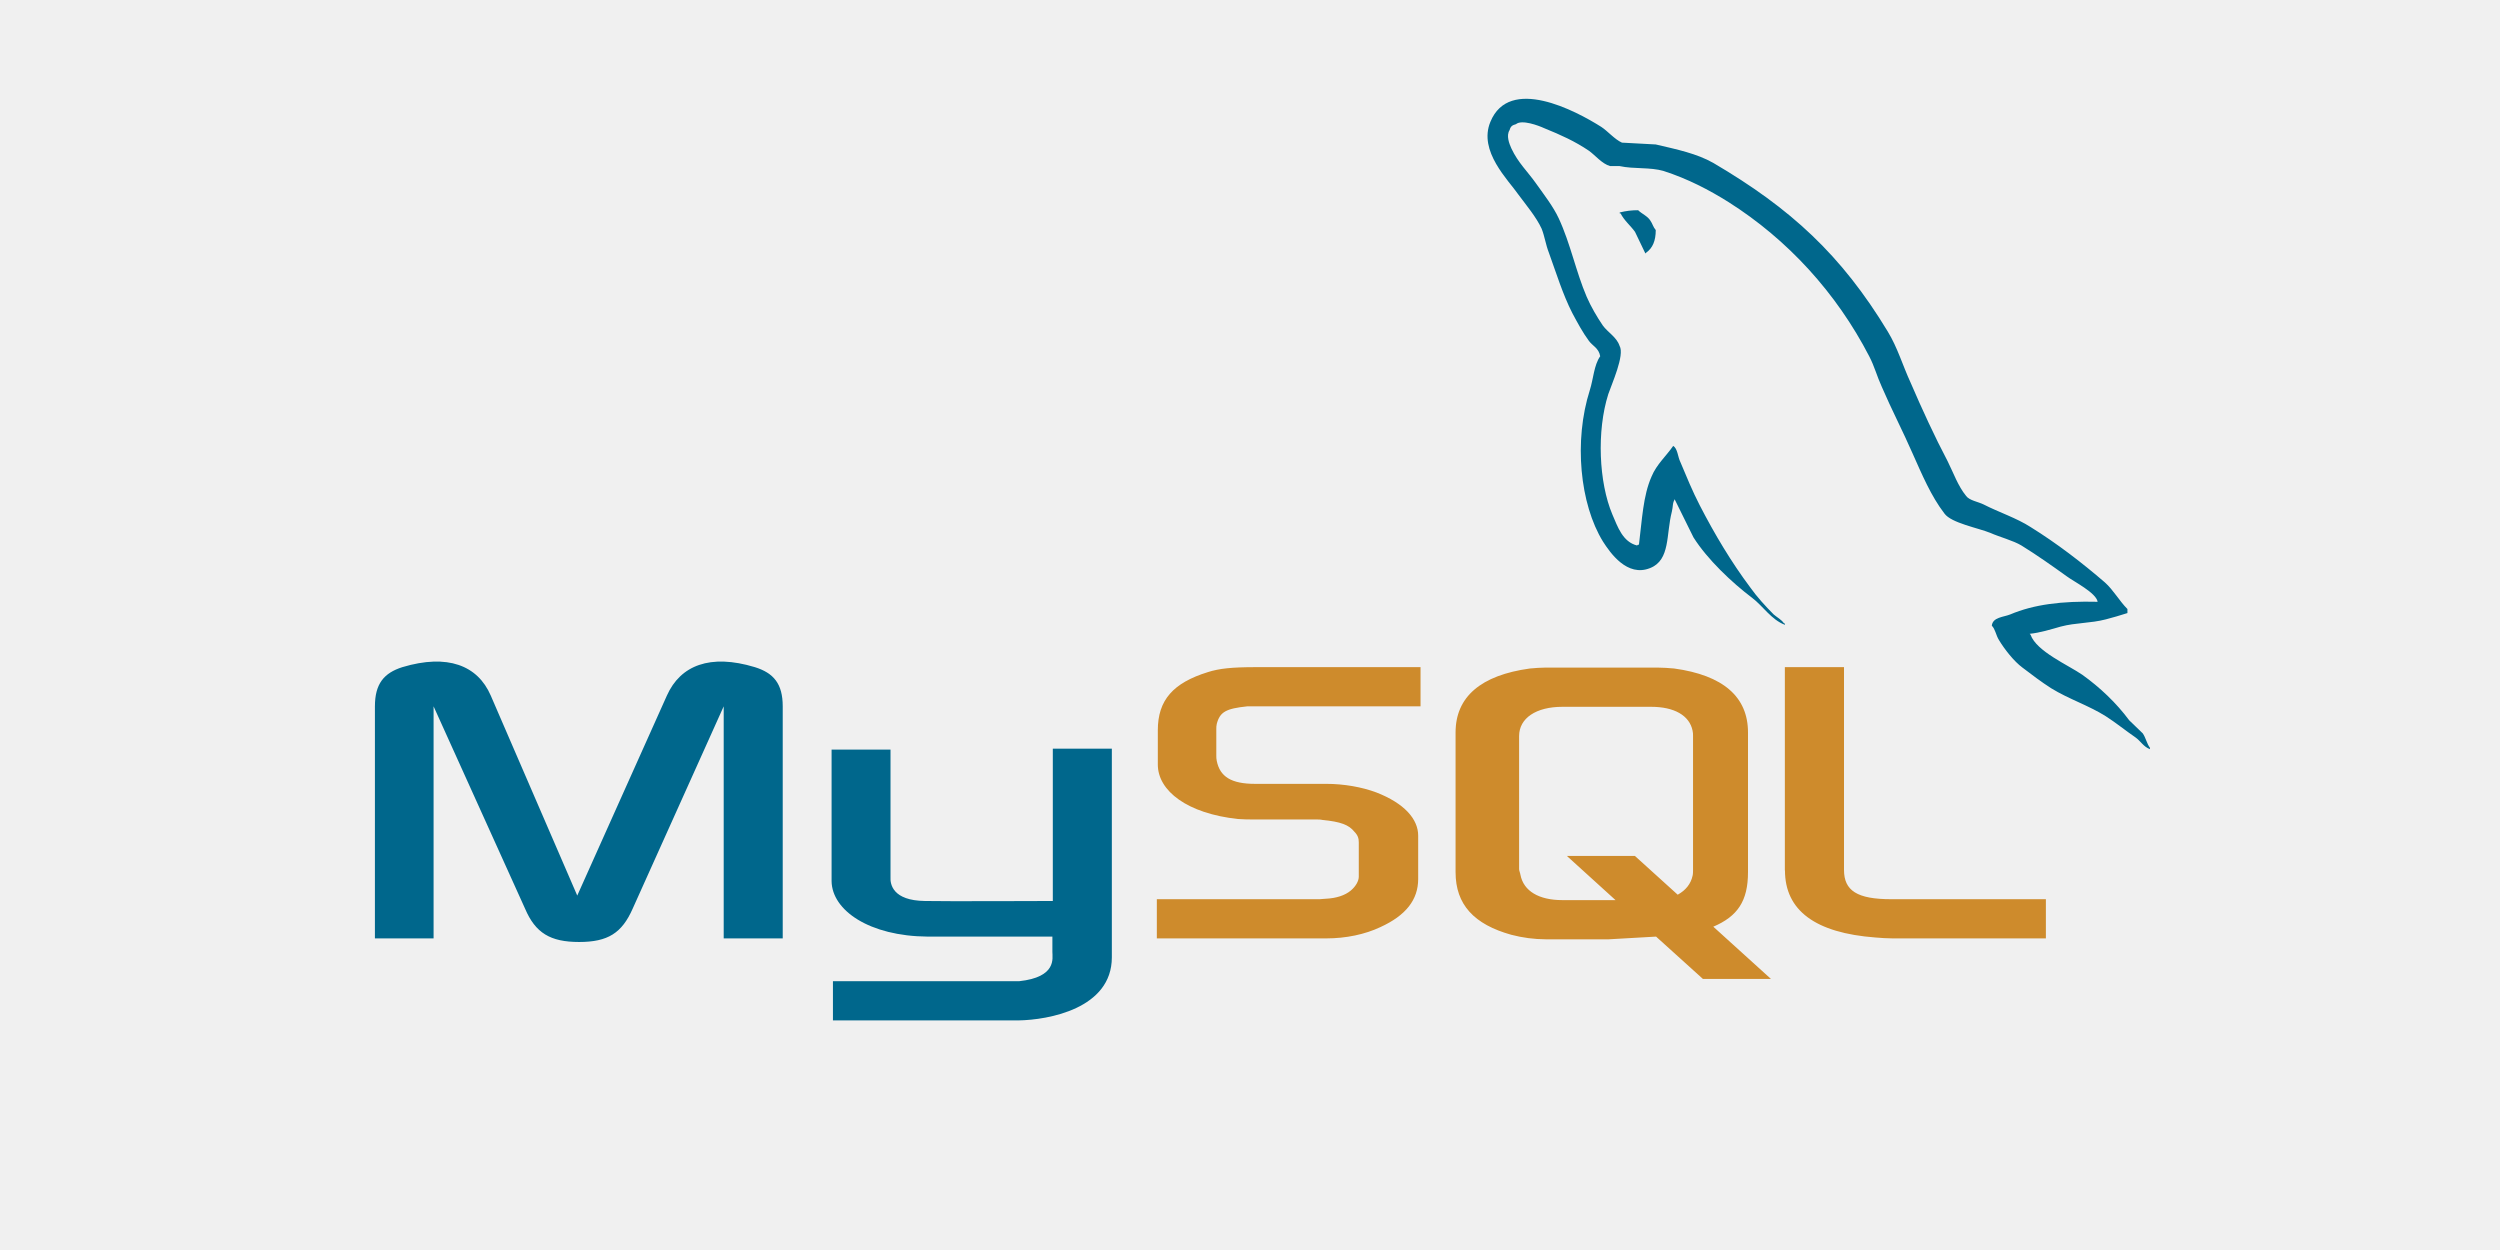
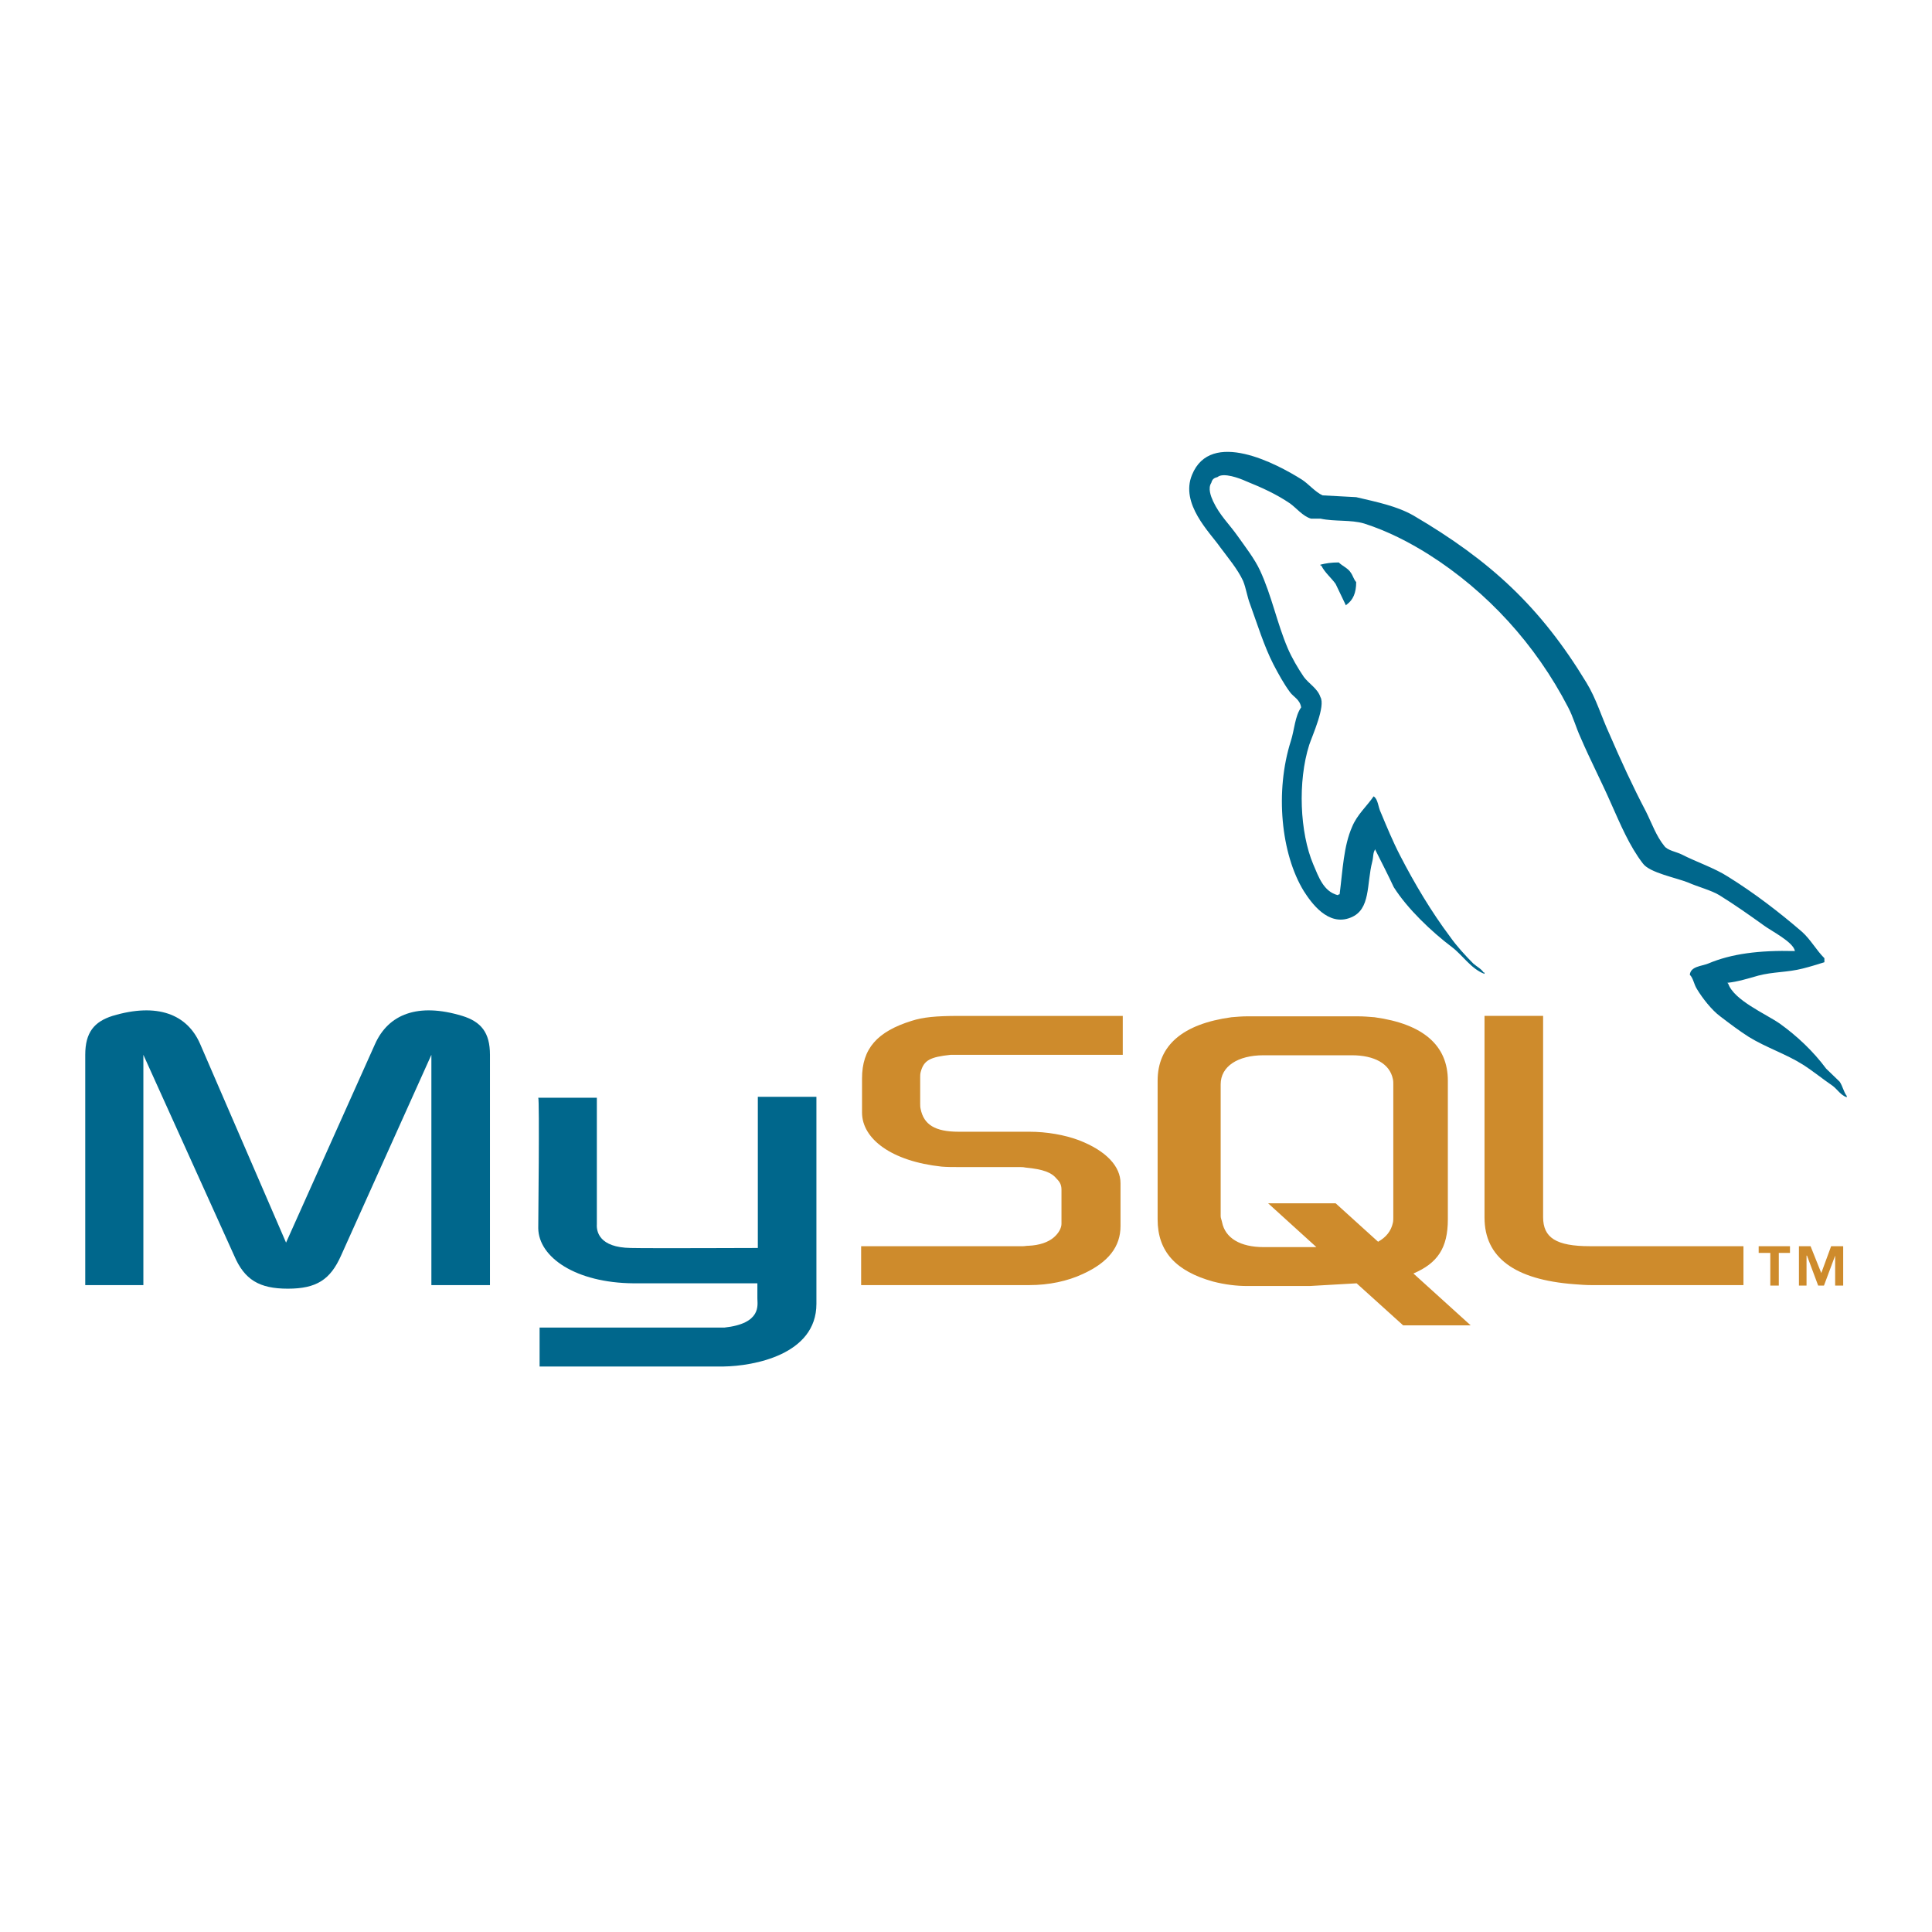
- <svg xmlns="http://www.w3.org/2000/svg" width="120" height="60" viewBox="0 0 9.252 4.626">
-   <g transform="matrix(.037376 0 0 .037376 1.069994 -1.319339)" fill-rule="evenodd">
-     <path d="M8.504 128.215h5.8v-22.977l9.058 20.033c1.026 2.408 2.5 3.3 5.354 3.3s4.24-.893 5.3-3.3l9.013-20.033v22.977h5.845v-22.977c0-2.23-.893-3.303-2.767-3.883-4.417-1.338-7.362-.178-8.7 2.81l-8.878 19.81-8.567-19.81c-1.294-2.988-4.284-4.148-8.745-2.81-1.83.58-2.722 1.652-2.722 3.883l-.001 22.977zm45.198-18.694h5.845v12.627c-.044.713.223 2.32 3.4 2.363 1.65.045 12.582 0 12.67 0v-15.08h5.845v20.658c0 5.086-6.3 6.2-9.236 6.246h-18.38v-3.88h18.427c3.748-.402 3.302-2.275 3.302-2.9v-1.518h-12.36c-5.756-.045-9.46-2.588-9.503-5.488v-13.03zm125.374-14.635c-3.568-.09-6.336.268-8.656 1.25-.668.27-1.74.27-1.828 1.116.357.355.4.936.713 1.428.535.893 1.473 2.096 2.32 2.72.938.715 1.875 1.428 2.855 2.053 1.74 1.07 3.703 1.695 5.398 2.766.982.625 1.963 1.428 2.945 2.098.5.357.803.938 1.428 1.16v-.135c-.312-.4-.402-.98-.713-1.428-.447-.445-.893-.848-1.34-1.293-1.293-1.74-2.9-3.258-4.64-4.506-1.428-.982-4.55-2.32-5.13-3.97l-.088-.09c.98-.09 2.14-.447 3.078-.715 1.518-.4 2.9-.312 4.46-.713.715-.18 1.428-.402 2.143-.625v-.4c-.803-.803-1.383-1.874-2.23-2.632-2.275-1.963-4.775-3.882-7.363-5.488-1.383-.892-3.168-1.473-4.64-2.23-.537-.268-1.428-.402-1.74-.848-.805-.98-1.25-2.275-1.83-3.436-1.293-2.454-2.543-5.175-3.658-7.763-.803-1.74-1.295-3.48-2.275-5.086-4.596-7.585-9.594-12.18-17.268-16.687-1.65-.937-3.613-1.34-5.7-1.83l-3.346-.18c-.715-.312-1.428-1.16-2.053-1.562-2.543-1.606-9.102-5.086-10.977-.49-1.205 2.9 1.785 5.755 2.8 7.228.76 1.026 1.74 2.186 2.277 3.346.3.758.4 1.562.713 2.365.713 1.963 1.383 4.15 2.32 5.98.5.937 1.025 1.92 1.65 2.767.357.49.982.714 1.115 1.517-.625.893-.668 2.23-1.025 3.347-1.607 5.042-.982 11.288 1.293 14.99.715 1.115 2.4 3.57 4.686 2.632 2.008-.803 1.56-3.346 2.14-5.577.135-.535.045-.892.312-1.25v.09l1.83 3.703c1.383 2.186 3.793 4.462 5.8 5.98 1.07.803 1.918 2.187 3.256 2.677v-.135h-.088c-.268-.4-.67-.58-1.027-.892-.803-.803-1.695-1.785-2.32-2.677-1.873-2.498-3.523-5.265-4.996-8.12-.715-1.383-1.34-2.9-1.918-4.283-.27-.536-.27-1.34-.715-1.606-.67.98-1.65 1.83-2.143 3.034-.848 1.918-.936 4.283-1.248 6.737-.18.045-.1 0-.18.09-1.426-.356-1.918-1.83-2.453-3.078-1.338-3.168-1.562-8.254-.402-11.913.312-.937 1.652-3.882 1.117-4.774-.27-.848-1.16-1.338-1.652-2.008-.58-.848-1.203-1.918-1.605-2.855-1.07-2.5-1.605-5.265-2.766-7.764-.537-1.16-1.473-2.365-2.232-3.435-.848-1.205-1.783-2.053-2.453-3.48-.223-.49-.535-1.294-.178-1.83.088-.357.268-.49.623-.58.58-.49 2.232.134 2.812.4 1.65.67 3.033 1.294 4.416 2.23.625.446 1.295 1.294 2.098 1.518h.938c1.428.312 3.033.09 4.37.49 2.365.76 4.506 1.874 6.426 3.08 5.844 3.703 10.664 8.968 13.92 15.26.535 1.026.758 1.963 1.25 3.034.938 2.187 2.098 4.417 3.033 6.56.938 2.097 1.83 4.24 3.168 5.98.67.937 3.346 1.427 4.55 1.918.893.4 2.275.76 3.08 1.25 1.516.937 3.033 2.008 4.46 3.034.713.534 2.945 1.65 3.078 2.54zm-45.5-38.772a7.09 7.09 0 0 0-1.828.223v.09h.088c.357.714.982 1.205 1.428 1.83l1.027 2.142.088-.09c.625-.446.938-1.16.938-2.23-.268-.312-.312-.625-.535-.937-.268-.446-.848-.67-1.206-1.026z" fill="#00678c" />
-     <path d="M85.916 128.215h16.776c1.963 0 3.838-.4 5.354-1.115 2.543-1.16 3.748-2.72 3.748-4.773v-4.283c0-1.65-1.383-3.213-4.148-4.283-1.428-.535-3.213-.848-4.953-.848h-7.05c-2.365 0-3.48-.715-3.793-2.275-.044-.178-.044-.357-.044-.535v-2.633c0-.135 0-.312.044-.49.312-1.205.937-1.518 3-1.74h17.177v-3.883h-16.33c-2.365 0-3.614.135-4.73.492-3.436 1.07-4.953 2.766-4.953 5.754v3.393c0 2.63 2.945 4.863 7.942 5.398.535.045 1.115.045 1.695.045h6.024c.223 0 .445 0 .623.045 1.83.178 2.633.49 3.168 1.158.357.357.447.67.447 1.072v3.39c0 .4-.268.938-.803 1.383s-1.385.758-2.5.803c-.223 0-.355.045-.58.045H85.916zm62.195-6.736c0 3.97 3 6.2 8.97 6.648.58.045 1.115.088 1.695.088h15.17v-3.88h-15.303c-3.393 0-4.686-.848-4.686-2.9v-20.078H148.1v20.123zm-32.615.177v-13.83c0-3.525 2.498-5.668 7.363-6.336.535-.045 1.07-.09 1.56-.09h11.064c.58 0 1.072.045 1.652.09 4.863.668 7.316 2.81 7.316 6.336v13.83c0 2.855-1.025 4.373-3.436 5.4l5.71 5.174h-6.736l-4.64-4.193-4.686.268h-6.246a13.66 13.66 0 0 1-3.391-.445c-3.7-1.028-5.53-2.99-5.53-6.204zm6.29-.31c0 .178.1.355.135.58.312 1.605 1.828 2.498 4.148 2.498h5.266l-4.818-4.373h6.736l4.238 3.838c.805-.447 1.295-1.072 1.473-1.875.045-.178.045-.4.045-.58v-13.252c0-.178 0-.355-.045-.535-.312-1.516-1.828-2.363-4.104-2.363h-8.79c-2.588 0-4.283 1.115-4.283 2.898z" fill="#ce8b2c" />
+ <svg xmlns="http://www.w3.org/2000/svg" width="2500" height="2500" viewBox="0 0 192.756 192.756">
+   <g fill-rule="evenodd" clip-rule="evenodd">
+     <path fill="#fff" d="M0 0h192.756v192.756H0V0z" />
+     <path d="M8.504 128.215h5.8v-22.977l9.058 20.033c1.026 2.408 2.499 3.301 5.354 3.301 2.856 0 4.239-.893 5.31-3.301l9.013-20.033v22.977h5.845v-22.977c0-2.23-.893-3.303-2.767-3.883-4.417-1.338-7.362-.178-8.7 2.811l-8.878 19.811-8.567-19.811c-1.294-2.988-4.284-4.148-8.745-2.811-1.829.58-2.722 1.652-2.722 3.883v22.977h-.001zM53.702 109.521h5.845v12.627c-.044.713.223 2.32 3.391 2.363 1.651.045 12.582 0 12.671 0v-15.08h5.845v20.658c0 5.086-6.291 6.201-9.236 6.246H53.835v-3.881h18.427c3.748-.402 3.302-2.275 3.302-2.9v-1.518H63.205c-5.756-.045-9.459-2.588-9.503-5.488 0-.267.133-12.939 0-13.027zM179.076 94.886c-3.568-.089-6.336.268-8.656 1.25-.668.269-1.74.269-1.828 1.116.357.355.4.936.713 1.428.535.893 1.473 2.096 2.32 2.721.938.715 1.875 1.428 2.855 2.053 1.74 1.07 3.703 1.695 5.398 2.766.982.625 1.963 1.428 2.945 2.098.49.357.803.938 1.428 1.16v-.135c-.312-.4-.402-.98-.713-1.428-.447-.445-.893-.848-1.34-1.293-1.293-1.74-2.9-3.258-4.641-4.506-1.428-.982-4.551-2.32-5.131-3.971l-.088-.09c.98-.09 2.141-.447 3.078-.715 1.518-.4 2.9-.312 4.461-.713.715-.179 1.428-.402 2.143-.625v-.401c-.803-.803-1.383-1.874-2.23-2.632-2.275-1.963-4.775-3.882-7.363-5.488-1.383-.892-3.168-1.473-4.639-2.23-.537-.268-1.428-.402-1.74-.848-.805-.981-1.25-2.275-1.83-3.436-1.293-2.454-2.543-5.175-3.658-7.763-.803-1.74-1.295-3.48-2.275-5.086-4.596-7.585-9.594-12.181-17.268-16.687-1.65-.937-3.613-1.339-5.711-1.829-1.115-.045-2.23-.134-3.346-.179-.715-.312-1.428-1.16-2.053-1.562-2.543-1.606-9.102-5.086-10.977-.491-1.205 2.9 1.785 5.755 2.811 7.228.76 1.026 1.74 2.186 2.277 3.346.311.758.4 1.562.713 2.365.713 1.963 1.383 4.149 2.32 5.979.49.937 1.025 1.919 1.65 2.767.357.491.982.714 1.115 1.517-.625.893-.668 2.231-1.025 3.347-1.607 5.042-.982 11.288 1.293 14.991.715 1.115 2.41 3.569 4.686 2.632 2.008-.803 1.561-3.346 2.141-5.577.135-.535.045-.892.312-1.249v.089c.625 1.249 1.25 2.454 1.83 3.703 1.383 2.186 3.793 4.462 5.801 5.979 1.07.803 1.918 2.187 3.256 2.677v-.135h-.088c-.268-.4-.67-.579-1.027-.892-.803-.803-1.695-1.785-2.32-2.677-1.873-2.498-3.523-5.265-4.996-8.12-.715-1.383-1.34-2.9-1.918-4.283-.27-.536-.27-1.339-.715-1.606-.67.981-1.65 1.83-2.143 3.034-.848 1.918-.936 4.283-1.248 6.737-.18.045-.09 0-.18.089-1.426-.356-1.918-1.829-2.453-3.078-1.338-3.168-1.562-8.254-.402-11.913.312-.937 1.652-3.882 1.117-4.774-.27-.848-1.16-1.338-1.652-2.008-.58-.848-1.203-1.918-1.605-2.855-1.07-2.499-1.605-5.265-2.766-7.764-.537-1.16-1.473-2.365-2.232-3.435-.848-1.205-1.783-2.053-2.453-3.48-.223-.491-.535-1.294-.178-1.829.088-.357.268-.491.623-.58.58-.491 2.232.134 2.812.401 1.65.669 3.033 1.294 4.416 2.23.625.446 1.295 1.294 2.098 1.518h.938c1.428.312 3.033.089 4.371.49 2.365.759 4.506 1.874 6.426 3.079 5.844 3.703 10.664 8.968 13.92 15.259.535 1.026.758 1.963 1.25 3.034.938 2.187 2.098 4.417 3.033 6.559.938 2.097 1.83 4.239 3.168 5.979.67.937 3.346 1.427 4.551 1.918.893.401 2.275.759 3.08 1.249 1.516.937 3.033 2.008 4.461 3.034.713.534 2.945 1.649 3.078 2.541z" fill="#00678c" />
+     <path d="M133.566 56.114c-.758 0-1.293.089-1.828.223v.089h.088c.357.714.982 1.205 1.428 1.829.357.714.67 1.428 1.027 2.142l.088-.089c.625-.446.938-1.16.938-2.231-.268-.312-.312-.625-.535-.937-.268-.446-.848-.669-1.206-1.026z" fill="#00678c" />
+     <path d="M85.916 128.215h16.776c1.963 0 3.838-.4 5.354-1.115 2.543-1.16 3.748-2.721 3.748-4.773v-4.283c0-1.65-1.383-3.213-4.148-4.283-1.428-.535-3.213-.848-4.953-.848h-7.049c-2.365 0-3.48-.715-3.793-2.275-.044-.178-.044-.357-.044-.535v-2.633c0-.135 0-.312.044-.49.312-1.205.937-1.518 2.99-1.74h17.177v-3.883H95.687c-2.365 0-3.614.135-4.729.492-3.436 1.07-4.953 2.766-4.953 5.754v3.393c0 2.631 2.945 4.863 7.942 5.398.535.045 1.115.045 1.695.045h6.024c.223 0 .445 0 .623.045 1.83.178 2.633.49 3.168 1.158.357.357.447.67.447 1.072v3.391c0 .4-.268.938-.803 1.383-.537.445-1.385.758-2.5.803-.223 0-.355.045-.58.045H85.916v3.879zM148.111 121.479c0 3.971 2.99 6.201 8.969 6.648.58.045 1.115.088 1.695.088h15.17v-3.881h-15.303c-3.393 0-4.686-.848-4.686-2.9v-20.078h-5.846v20.123h.001zM115.496 121.656v-13.83c0-3.525 2.498-5.668 7.363-6.336.535-.045 1.07-.09 1.561-.09h11.064c.58 0 1.072.045 1.652.09 4.863.668 7.316 2.811 7.316 6.336v13.83c0 2.855-1.025 4.373-3.436 5.4l5.711 5.174h-6.736l-4.641-4.193-4.686.268h-6.246c-1.025 0-2.186-.133-3.391-.445-3.701-1.028-5.531-2.991-5.531-6.204zm6.291-.31c0 .178.09.355.135.58.312 1.605 1.828 2.498 4.148 2.498h5.266l-4.818-4.373h6.736l4.238 3.838c.805-.447 1.295-1.072 1.473-1.875.045-.178.045-.4.045-.58v-13.252c0-.178 0-.355-.045-.535-.312-1.516-1.828-2.363-4.104-2.363h-8.791c-2.588 0-4.283 1.115-4.283 2.898v13.164zM176.623 128.26h.848v-3.256h1.115v-.67h-3.123v.67h1.16v3.256zm6.469 0h.803v-3.926h-1.203l-.982 2.678-1.07-2.678h-1.16v3.926h.758v-2.988h.045l1.115 2.988h.58l1.115-2.988v2.988h-.001z" fill="#ce8b2c" />
  </g>
</svg>
